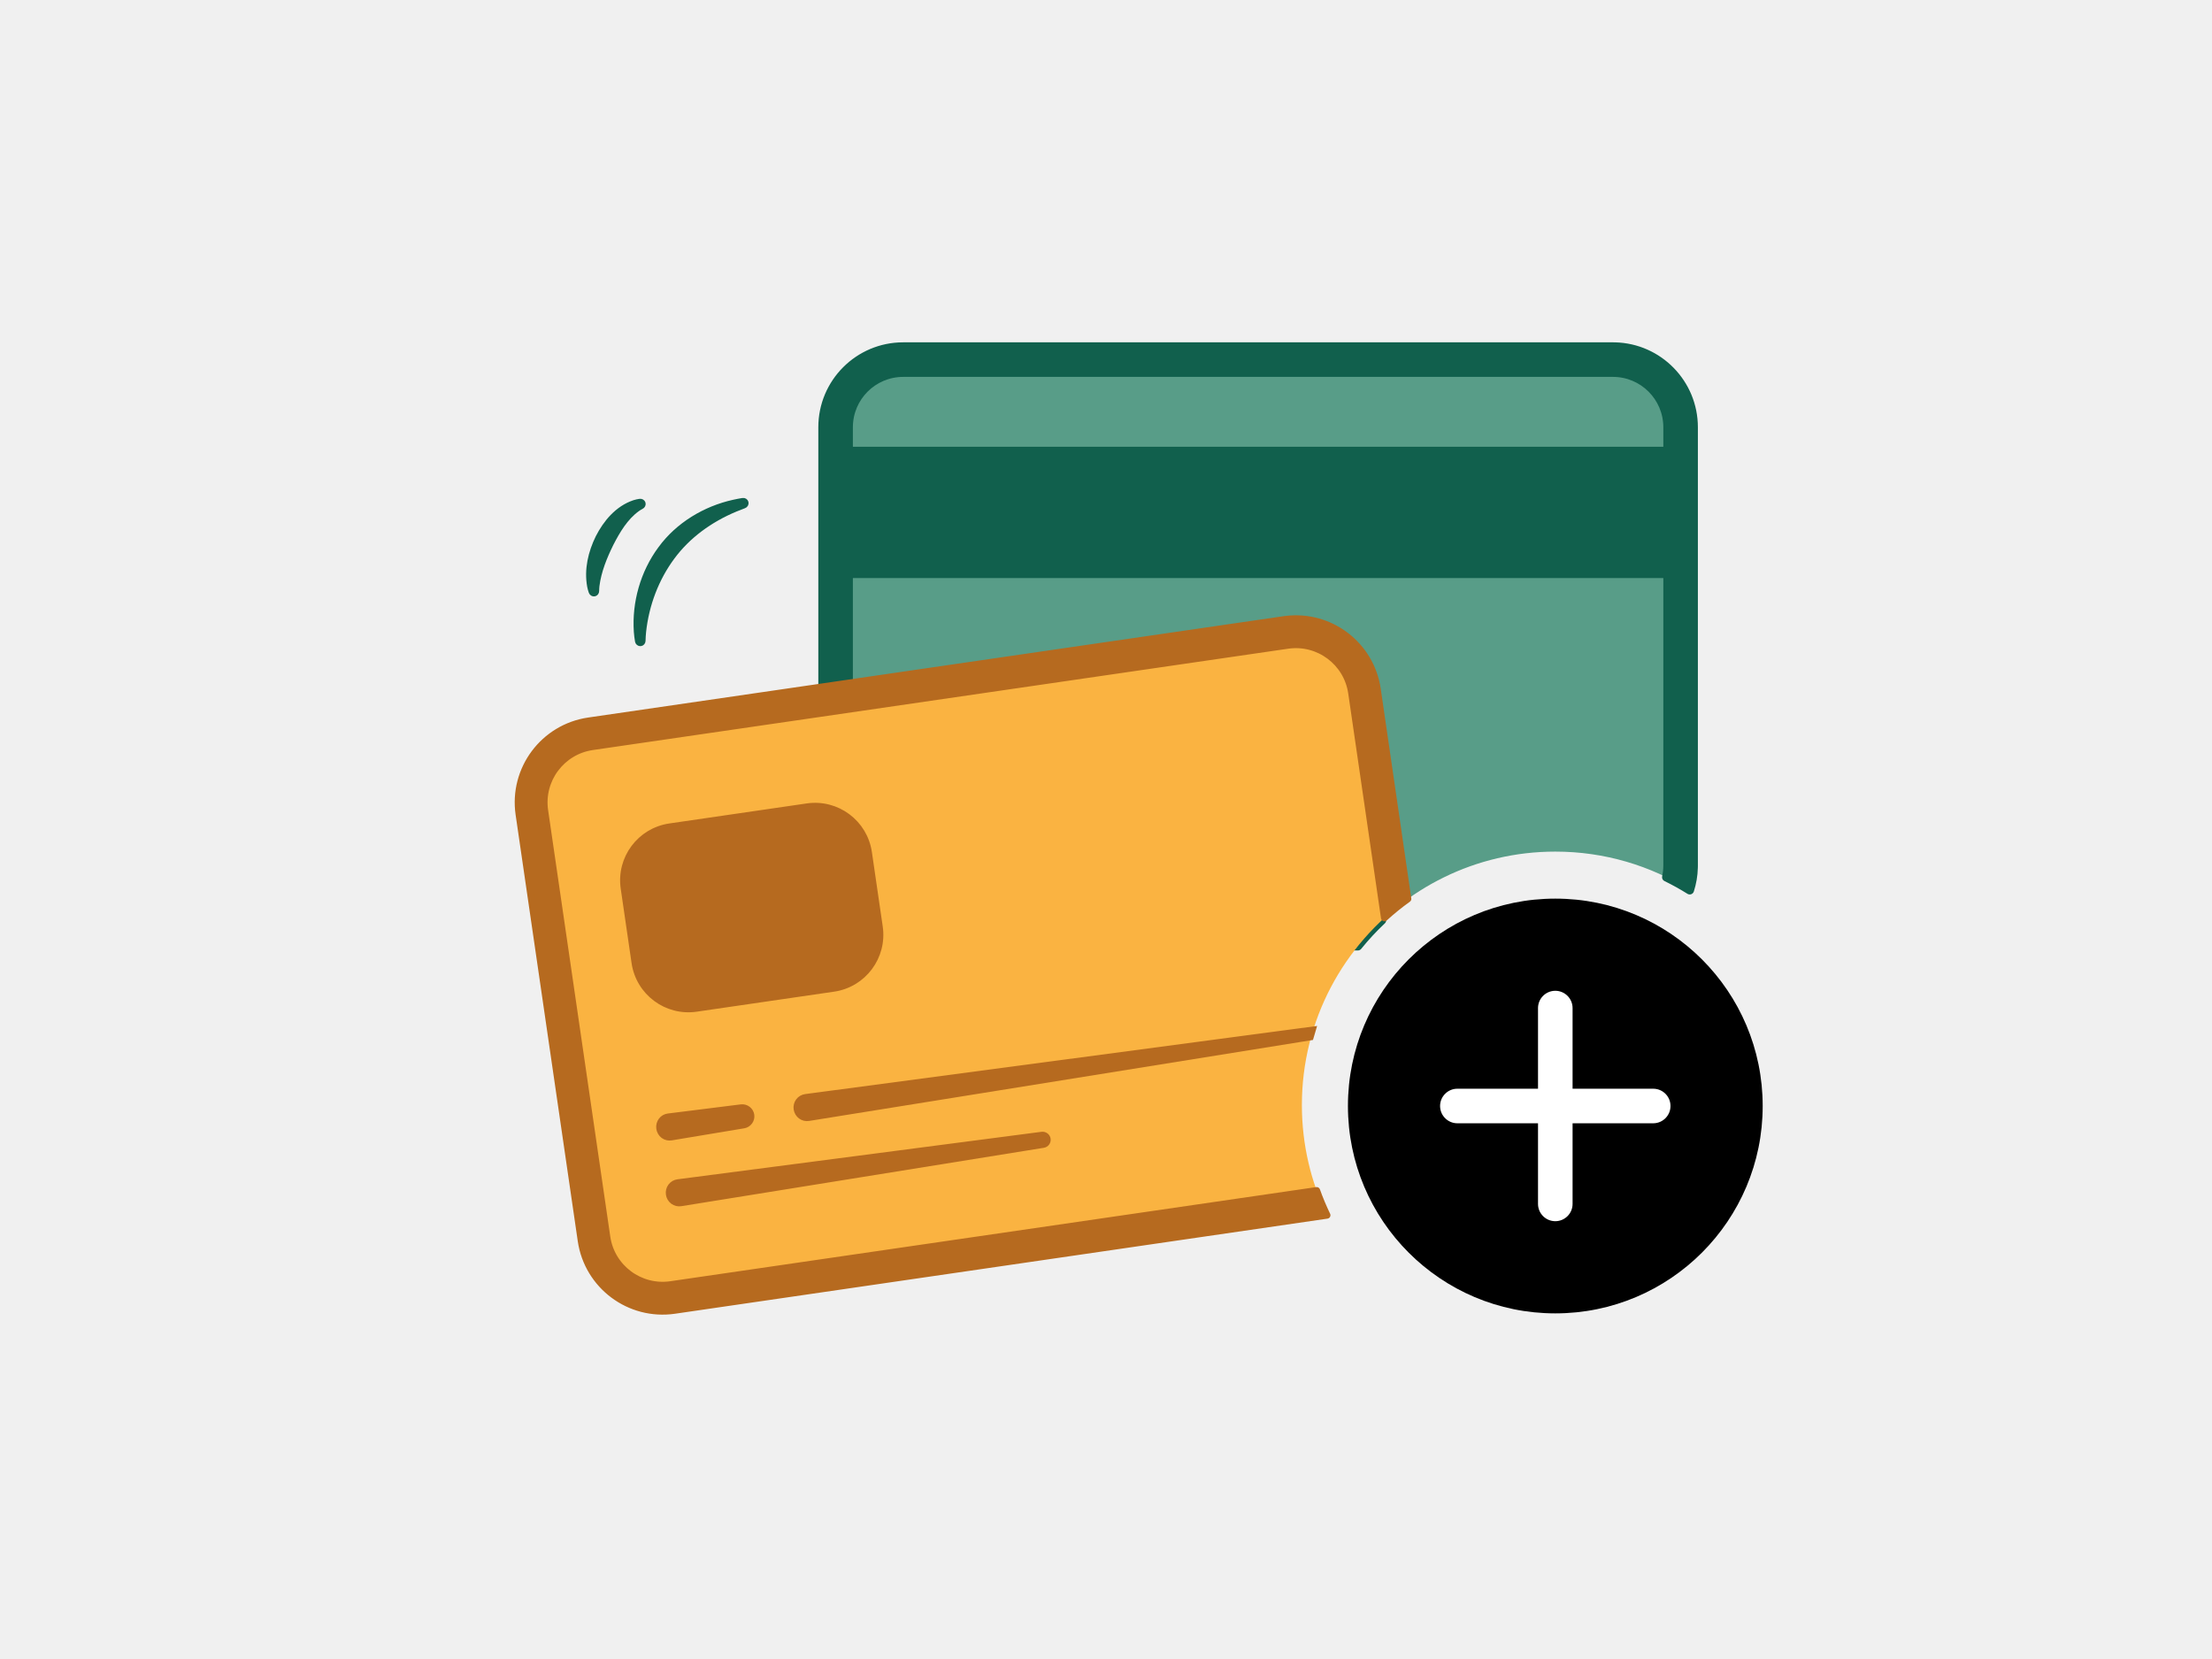
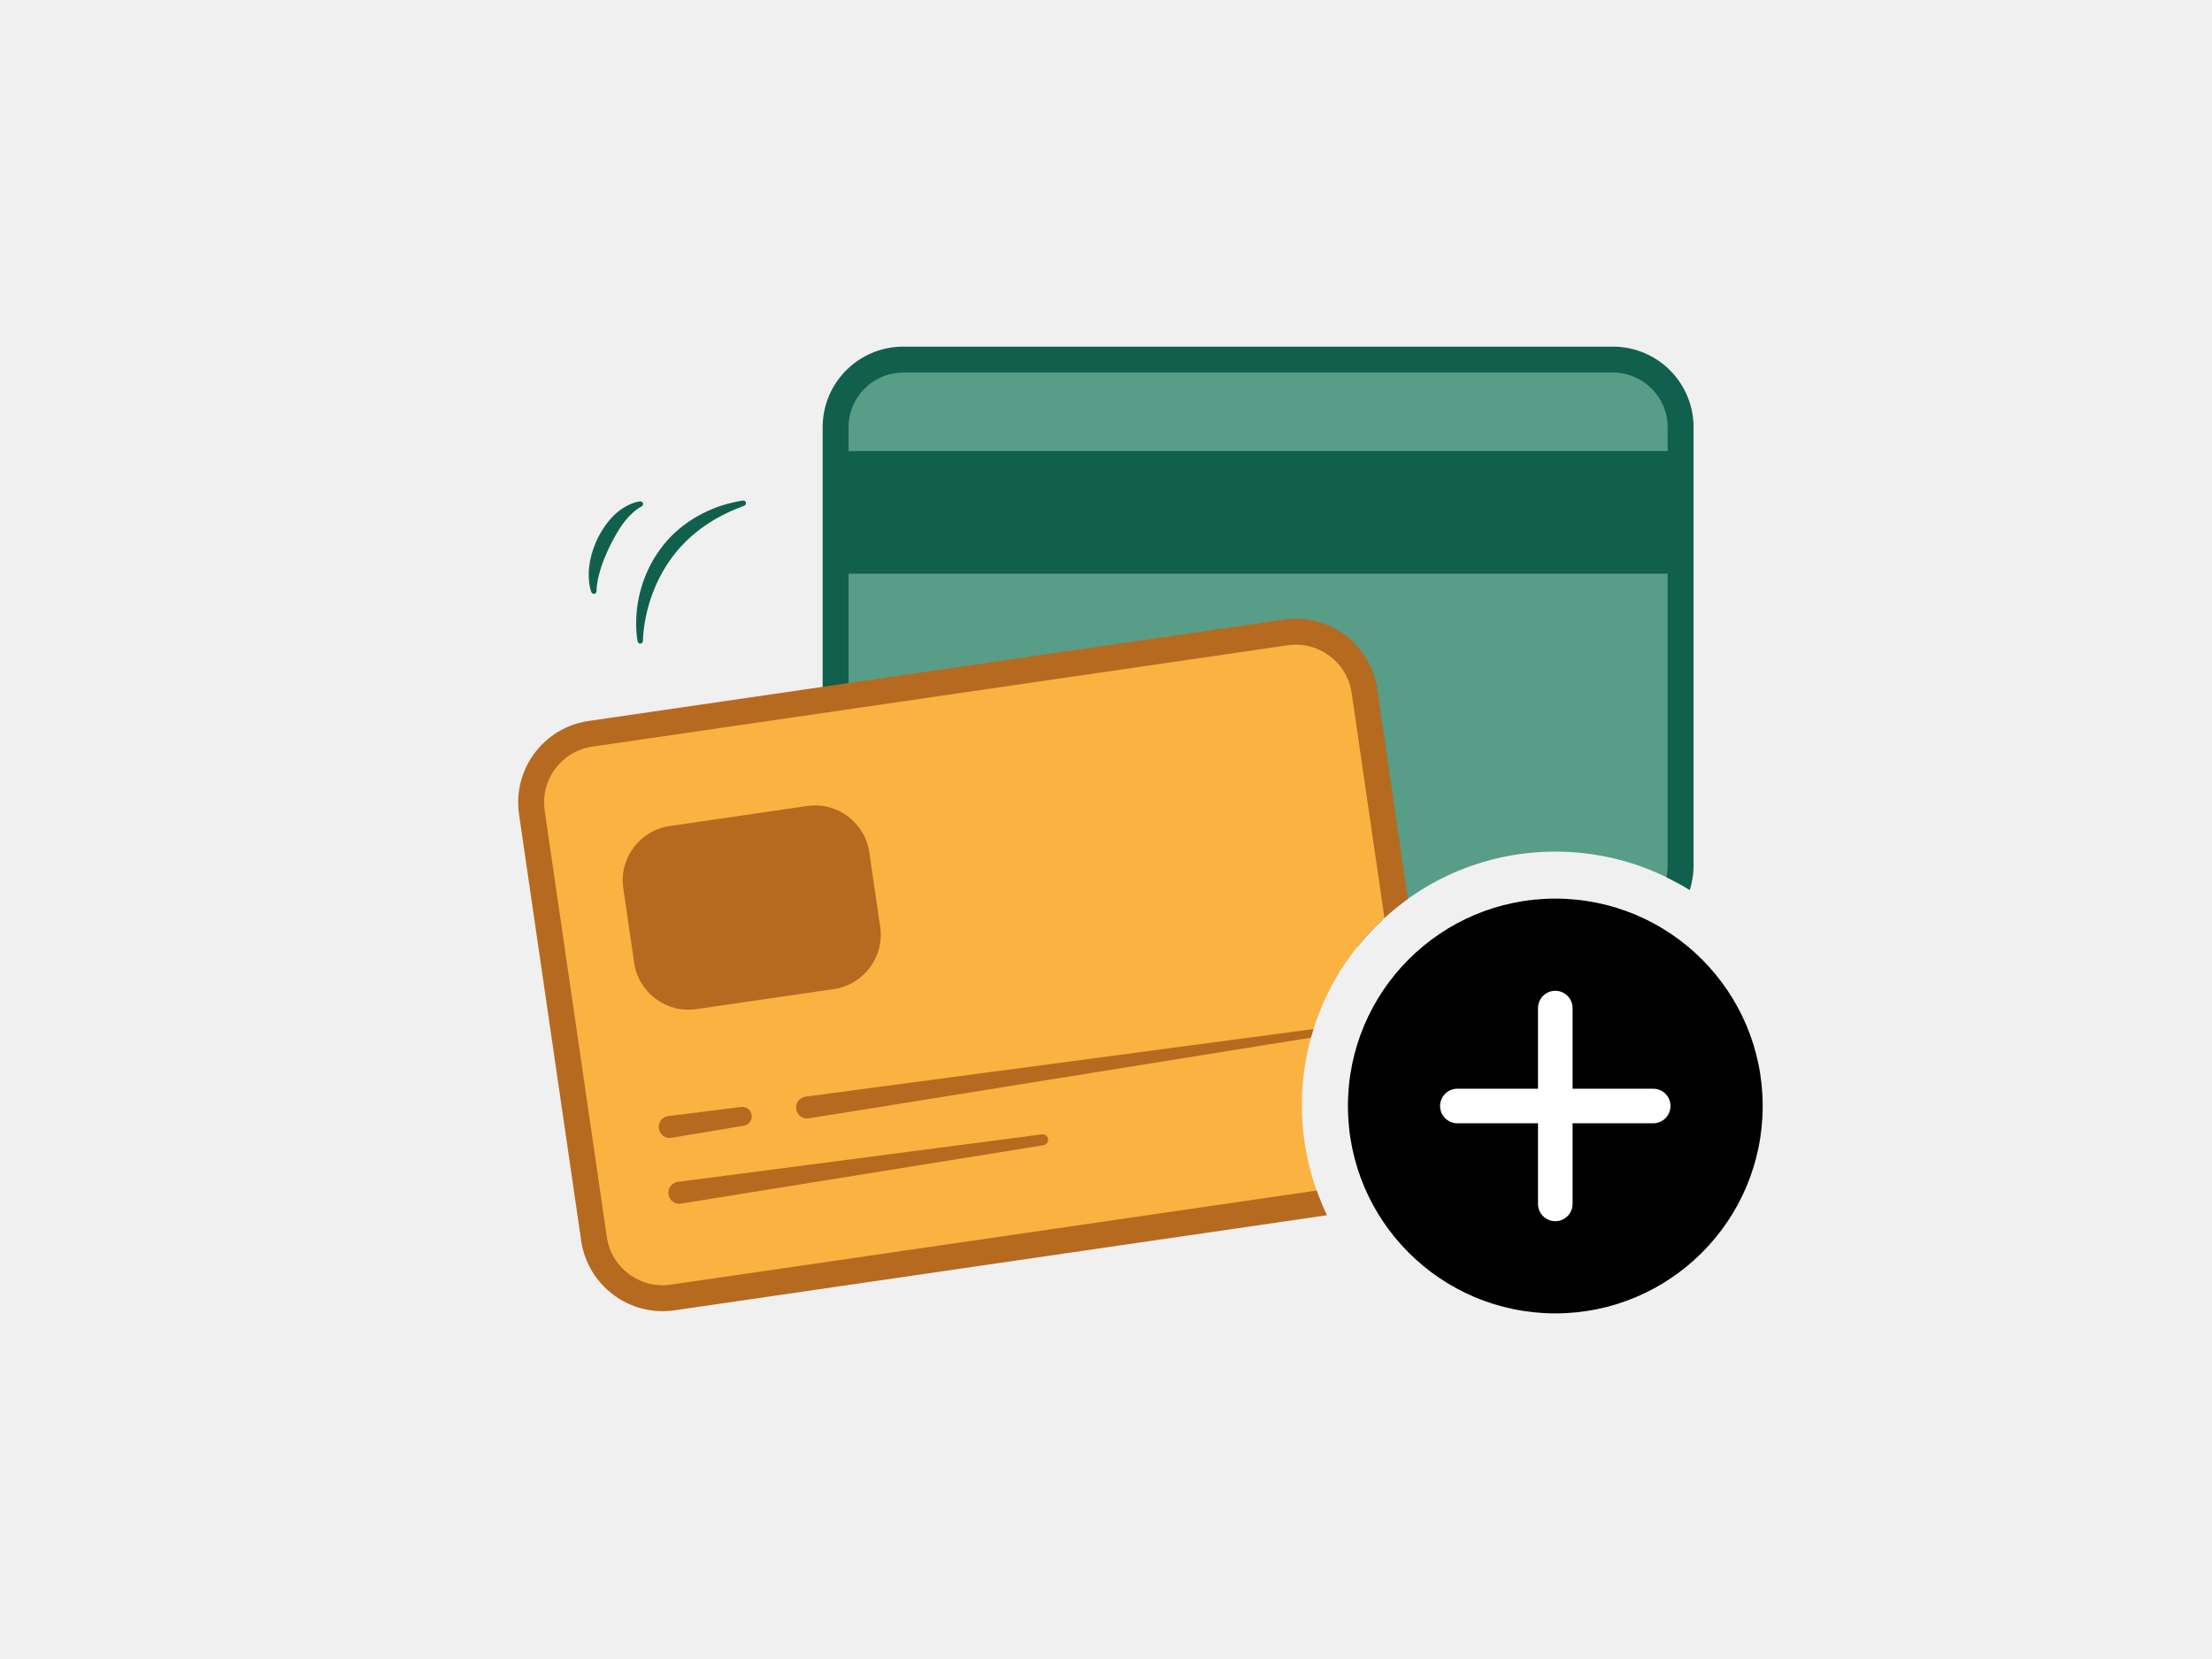
<svg xmlns="http://www.w3.org/2000/svg" width="128" height="96" viewBox="0 0 128 96" fill="none">
-   <path d="M93.336 20.059C95.912 20.059 98.001 22.147 98.001 24.723V50.086C98.001 50.582 97.922 51.06 97.779 51.509C95.524 50.096 92.858 49.279 90.001 49.279C85.382 49.279 81.262 51.413 78.574 54.75H52.268C49.692 54.75 47.603 52.662 47.603 50.086V24.723C47.603 22.147 49.692 20.059 52.268 20.059H93.336Z" fill="#589D88" />
-   <path fill-rule="evenodd" clip-rule="evenodd" d="M93.456 20.06C95.976 20.124 97.999 22.187 98 24.723V50.086L97.998 50.206C97.987 50.66 97.91 51.097 97.778 51.509C97.343 51.236 96.892 50.986 96.427 50.759C96.475 50.542 96.499 50.317 96.5 50.086V33.199H49.103V50.086C49.103 51.833 50.519 53.25 52.267 53.25H79.964C79.467 53.717 79.002 54.218 78.573 54.75H52.267C49.731 54.75 47.668 52.727 47.604 50.206L47.603 50.086V24.723C47.603 22.147 49.691 20.059 52.267 20.059H93.335L93.456 20.06ZM52.267 21.559C50.519 21.559 49.103 22.975 49.103 24.723V26.103H96.5V24.723C96.499 22.975 95.083 21.559 93.335 21.559H52.267Z" fill="#11604D" stroke="#11604D" stroke-width="0.5" stroke-linejoin="round" />
-   <path d="M42.98 28.965C43.02 28.958 43.061 28.965 43.095 28.986C43.129 29.007 43.154 29.04 43.164 29.078C43.173 29.116 43.168 29.157 43.148 29.192C43.129 29.227 43.096 29.253 43.059 29.266C42.888 29.329 42.725 29.393 42.561 29.462C41.085 30.076 39.801 31.011 38.892 32.248C37.981 33.48 37.408 34.98 37.238 36.555C37.22 36.727 37.209 36.908 37.206 37.08C37.205 37.12 37.191 37.159 37.165 37.189C37.139 37.219 37.102 37.238 37.063 37.241C37.024 37.244 36.984 37.232 36.953 37.206C36.922 37.181 36.902 37.145 36.895 37.106C36.863 36.926 36.841 36.734 36.827 36.551C36.716 34.876 37.198 33.138 38.224 31.753C39.243 30.358 40.814 29.431 42.436 29.071C42.616 29.03 42.795 28.995 42.98 28.965Z" fill="#11604D" stroke="#11604D" stroke-width="0.3" />
-   <path d="M37.025 29.014C37.063 29.009 37.103 29.015 37.137 29.035C37.171 29.054 37.196 29.085 37.207 29.121C37.218 29.158 37.215 29.197 37.197 29.232C37.18 29.267 37.15 29.295 37.115 29.312C37.032 29.355 36.952 29.405 36.875 29.459C36.193 29.956 35.746 30.709 35.355 31.468C34.978 32.236 34.643 33.052 34.537 33.907C34.527 34.003 34.521 34.099 34.521 34.193C34.522 34.231 34.511 34.271 34.488 34.302C34.465 34.334 34.431 34.355 34.394 34.362C34.357 34.369 34.318 34.361 34.285 34.34C34.252 34.319 34.228 34.286 34.214 34.25C34.178 34.147 34.149 34.04 34.127 33.931C33.947 32.95 34.186 31.962 34.612 31.095C35.048 30.242 35.725 29.415 36.699 29.088C36.806 29.055 36.915 29.029 37.025 29.014Z" fill="#11604D" stroke="#11604D" stroke-width="0.3" />
-   <path d="M74.298 35.855C76.902 35.476 79.32 37.279 79.7 39.883L81.468 52.015C77.754 54.676 75.335 59.028 75.335 63.945C75.335 66.23 75.857 68.392 76.789 70.32L39.033 75.823C36.429 76.202 34.011 74.399 33.631 71.795L30.035 47.121C29.655 44.517 31.459 42.099 34.062 41.719L74.298 35.855Z" fill="#FAB341" />
-   <path d="M74.42 35.839C76.977 35.532 79.326 37.32 79.7 39.883L81.468 52.015C80.994 52.355 80.541 52.722 80.112 53.114L78.215 40.099C77.955 38.315 76.298 37.08 74.514 37.34L34.279 43.204C32.495 43.464 31.259 45.121 31.519 46.905L35.115 71.579C35.375 73.363 37.032 74.598 38.816 74.338L76.19 68.891C76.365 69.38 76.565 69.856 76.788 70.32L39.033 75.823C36.429 76.202 34.011 74.399 33.631 71.795L30.035 47.121C29.655 44.517 31.459 42.099 34.062 41.719L74.298 35.855L74.42 35.839Z" fill="#B66A1F" stroke="#B66A1F" stroke-width="0.4" stroke-linejoin="round" />
-   <path d="M60.29 65.641C60.373 65.631 60.456 65.654 60.523 65.704C60.59 65.754 60.634 65.829 60.646 65.911C60.658 65.993 60.636 66.076 60.587 66.144C60.538 66.211 60.464 66.257 60.382 66.27C60.032 66.326 59.682 66.383 59.333 66.439L40.452 69.48C40.102 69.536 39.752 69.593 39.403 69.649C39.237 69.676 39.067 69.635 38.932 69.534C38.797 69.433 38.707 69.281 38.683 69.112C38.658 68.943 38.7 68.771 38.801 68.636C38.902 68.501 39.053 68.413 39.22 68.391C39.571 68.346 39.922 68.3 40.273 68.254L59.237 65.779C59.588 65.733 59.939 65.687 60.29 65.641Z" fill="#B66A1F" stroke="#B66A1F" stroke-width="0.3" />
-   <path d="M42.886 64.055C43.028 64.037 43.172 64.077 43.287 64.164C43.402 64.252 43.478 64.379 43.498 64.521C43.519 64.662 43.483 64.806 43.398 64.922C43.312 65.039 43.185 65.119 43.045 65.142C42.975 65.154 42.905 65.165 42.835 65.177C41.576 65.386 40.317 65.596 39.057 65.806C38.988 65.817 38.917 65.829 38.848 65.841C38.681 65.868 38.512 65.828 38.377 65.728C38.242 65.627 38.152 65.473 38.127 65.303C38.103 65.133 38.145 64.961 38.246 64.826C38.346 64.691 38.497 64.604 38.664 64.583C38.735 64.574 38.805 64.566 38.876 64.557C40.142 64.398 41.409 64.24 42.675 64.081C42.745 64.072 42.816 64.063 42.886 64.055Z" fill="#B66A1F" stroke="#B66A1F" stroke-width="0.3" />
-   <path d="M76.004 59.547C75.953 59.712 75.904 59.878 75.858 60.045C75.64 60.08 75.422 60.115 75.205 60.15C66.234 61.592 57.262 63.034 48.291 64.476C47.793 64.556 47.294 64.636 46.796 64.716C46.63 64.743 46.46 64.702 46.325 64.601C46.19 64.501 46.1 64.348 46.075 64.179C46.05 64.01 46.093 63.839 46.193 63.704C46.294 63.569 46.444 63.481 46.611 63.459C47.111 63.392 47.612 63.326 48.112 63.259C57.119 62.06 66.126 60.861 75.133 59.663C75.424 59.624 75.714 59.585 76.004 59.547Z" fill="#B66A1F" stroke="#B66A1F" stroke-width="0.3" />
-   <path d="M46.703 46.64C48.439 46.387 50.051 47.589 50.304 49.325L50.932 53.634C51.185 55.37 49.983 56.982 48.247 57.235L40.296 58.394C38.56 58.647 36.948 57.445 36.695 55.709L36.067 51.4C35.814 49.664 37.016 48.052 38.752 47.799L46.703 46.64Z" fill="#B66A1F" stroke="#B66A1F" stroke-width="0.3" />
+   <path d="M93.437 20.608C96.013 20.608 97.44 22.147 97.44 24.723V49.279C97.44 50.331 98.001 51.605 97.067 51.09C94.971 49.936 92.563 49.279 90.001 49.279C85.382 49.279 81.262 51.413 78.574 54.75H52.268C49.692 54.75 47.603 52.662 47.603 50.086L48.135 24.723C48.135 22.147 49.692 20.608 52.268 20.608L93.437 20.608Z" fill="#589D88" />
+   <path fill-rule="evenodd" clip-rule="evenodd" d="M93.456 20.06C95.976 20.124 97.999 22.187 98 24.723V50.086L97.998 50.206C97.987 50.66 97.91 51.097 97.778 51.509C97.343 51.236 96.892 50.986 96.427 50.759C96.475 50.542 96.5 50.317 96.5 50.086V33.199H49.103V50.086C49.103 51.833 50.519 53.25 52.267 53.25H79.964C79.467 53.717 79.002 54.218 78.573 54.75H52.267C49.731 54.75 47.668 52.727 47.604 50.206L47.603 50.086V24.723C47.603 22.147 49.691 20.059 52.267 20.059H93.335L93.456 20.06ZM52.267 21.559C50.519 21.559 49.103 22.975 49.103 24.723V26.103H96.5V24.723C96.499 22.975 95.083 21.559 93.335 21.559H52.267Z" fill="#11604D" />
+   <path d="M42.98 28.965C43.02 28.958 43.061 28.965 43.095 28.986C43.129 29.007 43.154 29.04 43.164 29.078C43.173 29.116 43.168 29.157 43.148 29.192C43.129 29.227 43.096 29.253 43.059 29.266C42.888 29.329 42.725 29.393 42.561 29.462C41.085 30.076 39.801 31.011 38.892 32.248C37.981 33.48 37.408 34.98 37.238 36.555C37.22 36.727 37.209 36.908 37.206 37.08C37.205 37.12 37.191 37.159 37.165 37.189C37.139 37.219 37.102 37.238 37.063 37.241C37.024 37.244 36.984 37.232 36.953 37.206C36.922 37.181 36.902 37.145 36.895 37.106C36.863 36.926 36.841 36.734 36.827 36.551C36.716 34.876 37.198 33.138 38.224 31.753C39.243 30.358 40.814 29.431 42.436 29.071C42.616 29.03 42.795 28.995 42.98 28.965Z" fill="#11604D" />
+   <path d="M37.025 29.014C37.063 29.009 37.103 29.015 37.137 29.035C37.171 29.054 37.196 29.085 37.207 29.121C37.218 29.158 37.215 29.197 37.197 29.232C37.18 29.267 37.15 29.295 37.115 29.312C37.032 29.355 36.952 29.405 36.875 29.459C36.193 29.956 35.746 30.709 35.355 31.468C34.978 32.236 34.643 33.052 34.537 33.907C34.527 34.003 34.521 34.099 34.521 34.193C34.522 34.231 34.511 34.271 34.488 34.302C34.465 34.334 34.431 34.355 34.394 34.362C34.357 34.369 34.318 34.361 34.285 34.34C34.252 34.319 34.228 34.286 34.214 34.25C34.178 34.147 34.149 34.04 34.127 33.931C33.947 32.95 34.186 31.962 34.612 31.095C35.048 30.242 35.725 29.415 36.699 29.088C36.806 29.055 36.915 29.029 37.025 29.014Z" fill="#11604D" />
+   <path d="M74.503 36.428C77.107 36.049 78.825 37.636 79.205 40.24C79.541 42.548 81.714 51.797 80.891 52.45C77.506 55.137 75.335 59.287 75.335 63.945C75.335 65.928 75.728 67.819 76.441 69.544C76.643 70.033 43.39 74.626 39.113 75.249C36.509 75.629 34.6 74.422 34.221 71.818L30.599 47.166C30.22 44.562 31.617 42.59 34.221 42.21L74.503 36.428Z" fill="#FAB341" />
+   <path d="M74.42 35.839C76.977 35.532 79.326 37.32 79.7 39.883L81.468 52.015C80.994 52.355 80.541 52.722 80.112 53.114L78.215 40.099C77.955 38.315 76.298 37.08 74.514 37.34L34.279 43.204C32.495 43.464 31.259 45.121 31.519 46.905L35.115 71.579C35.375 73.363 37.032 74.598 38.816 74.338L76.19 68.891C76.365 69.38 76.565 69.856 76.788 70.32L39.033 75.823C36.429 76.202 34.011 74.399 33.631 71.795L30.035 47.121C29.655 44.517 31.459 42.099 34.062 41.719L74.298 35.855L74.42 35.839Z" fill="#B66A1F" />
+   <path d="M60.29 65.641C60.373 65.631 60.456 65.654 60.523 65.704C60.59 65.754 60.634 65.829 60.646 65.911C60.658 65.993 60.636 66.076 60.587 66.144C60.538 66.211 60.464 66.257 60.382 66.27C60.032 66.326 59.682 66.383 59.333 66.439L40.452 69.48C40.102 69.536 39.752 69.593 39.403 69.649C39.237 69.676 39.067 69.635 38.932 69.534C38.797 69.433 38.707 69.281 38.683 69.112C38.658 68.943 38.7 68.771 38.801 68.636C38.902 68.501 39.053 68.413 39.22 68.391C39.571 68.346 39.922 68.3 40.273 68.254L59.237 65.779C59.588 65.733 59.939 65.687 60.29 65.641Z" fill="#B66A1F" />
+   <path d="M42.886 64.055C43.028 64.037 43.172 64.077 43.287 64.164C43.402 64.252 43.478 64.379 43.498 64.521C43.519 64.662 43.483 64.806 43.398 64.922C43.312 65.039 43.185 65.119 43.045 65.142C42.975 65.154 42.905 65.165 42.835 65.177C41.576 65.386 40.317 65.596 39.057 65.806C38.988 65.817 38.917 65.829 38.848 65.841C38.681 65.868 38.512 65.828 38.377 65.728C38.242 65.627 38.152 65.473 38.127 65.303C38.103 65.133 38.145 64.961 38.246 64.826C38.346 64.691 38.497 64.604 38.664 64.583C38.735 64.574 38.805 64.566 38.876 64.557C40.142 64.398 41.409 64.24 42.675 64.081C42.745 64.072 42.816 64.063 42.886 64.055Z" fill="#B66A1F" />
+   <path d="M76.004 59.547C75.953 59.712 75.904 59.878 75.858 60.045C75.64 60.08 75.422 60.115 75.205 60.15C66.234 61.592 57.262 63.034 48.291 64.476C47.793 64.556 47.294 64.636 46.796 64.716C46.63 64.743 46.46 64.702 46.325 64.601C46.19 64.501 46.1 64.348 46.075 64.179C46.05 64.01 46.093 63.839 46.193 63.704C46.294 63.569 46.444 63.481 46.611 63.459C47.111 63.392 47.612 63.326 48.112 63.259C57.119 62.06 66.126 60.861 75.133 59.663C75.424 59.624 75.714 59.585 76.004 59.547Z" fill="#B66A1F" />
+   <path d="M46.703 46.64C48.439 46.387 50.051 47.589 50.304 49.325L50.932 53.634C51.185 55.37 49.983 56.982 48.247 57.235L40.296 58.394C38.56 58.647 36.948 57.445 36.695 55.709L36.067 51.4C35.814 49.664 37.016 48.052 38.752 47.799L46.703 46.64Z" fill="#B66A1F" />
  <path d="M90 76C96.627 76 102 70.627 102 64C102 57.373 96.627 52 90 52C83.373 52 78 57.373 78 64C78 70.627 83.373 76 90 76Z" fill="black" />
  <path d="M89.999 57.333C90.551 57.333 90.999 57.781 90.999 58.333V63H95.665C96.218 63 96.665 63.447 96.665 64C96.665 64.552 96.218 65 95.665 65H90.999V69.666C90.999 70.219 90.551 70.666 89.999 70.666C89.447 70.666 88.999 70.219 88.999 69.666V65H84.332C83.78 65 83.332 64.552 83.332 64C83.332 63.447 83.78 63 84.332 63H88.999V58.333C88.999 57.781 89.447 57.333 89.999 57.333Z" fill="white" />
</svg>
